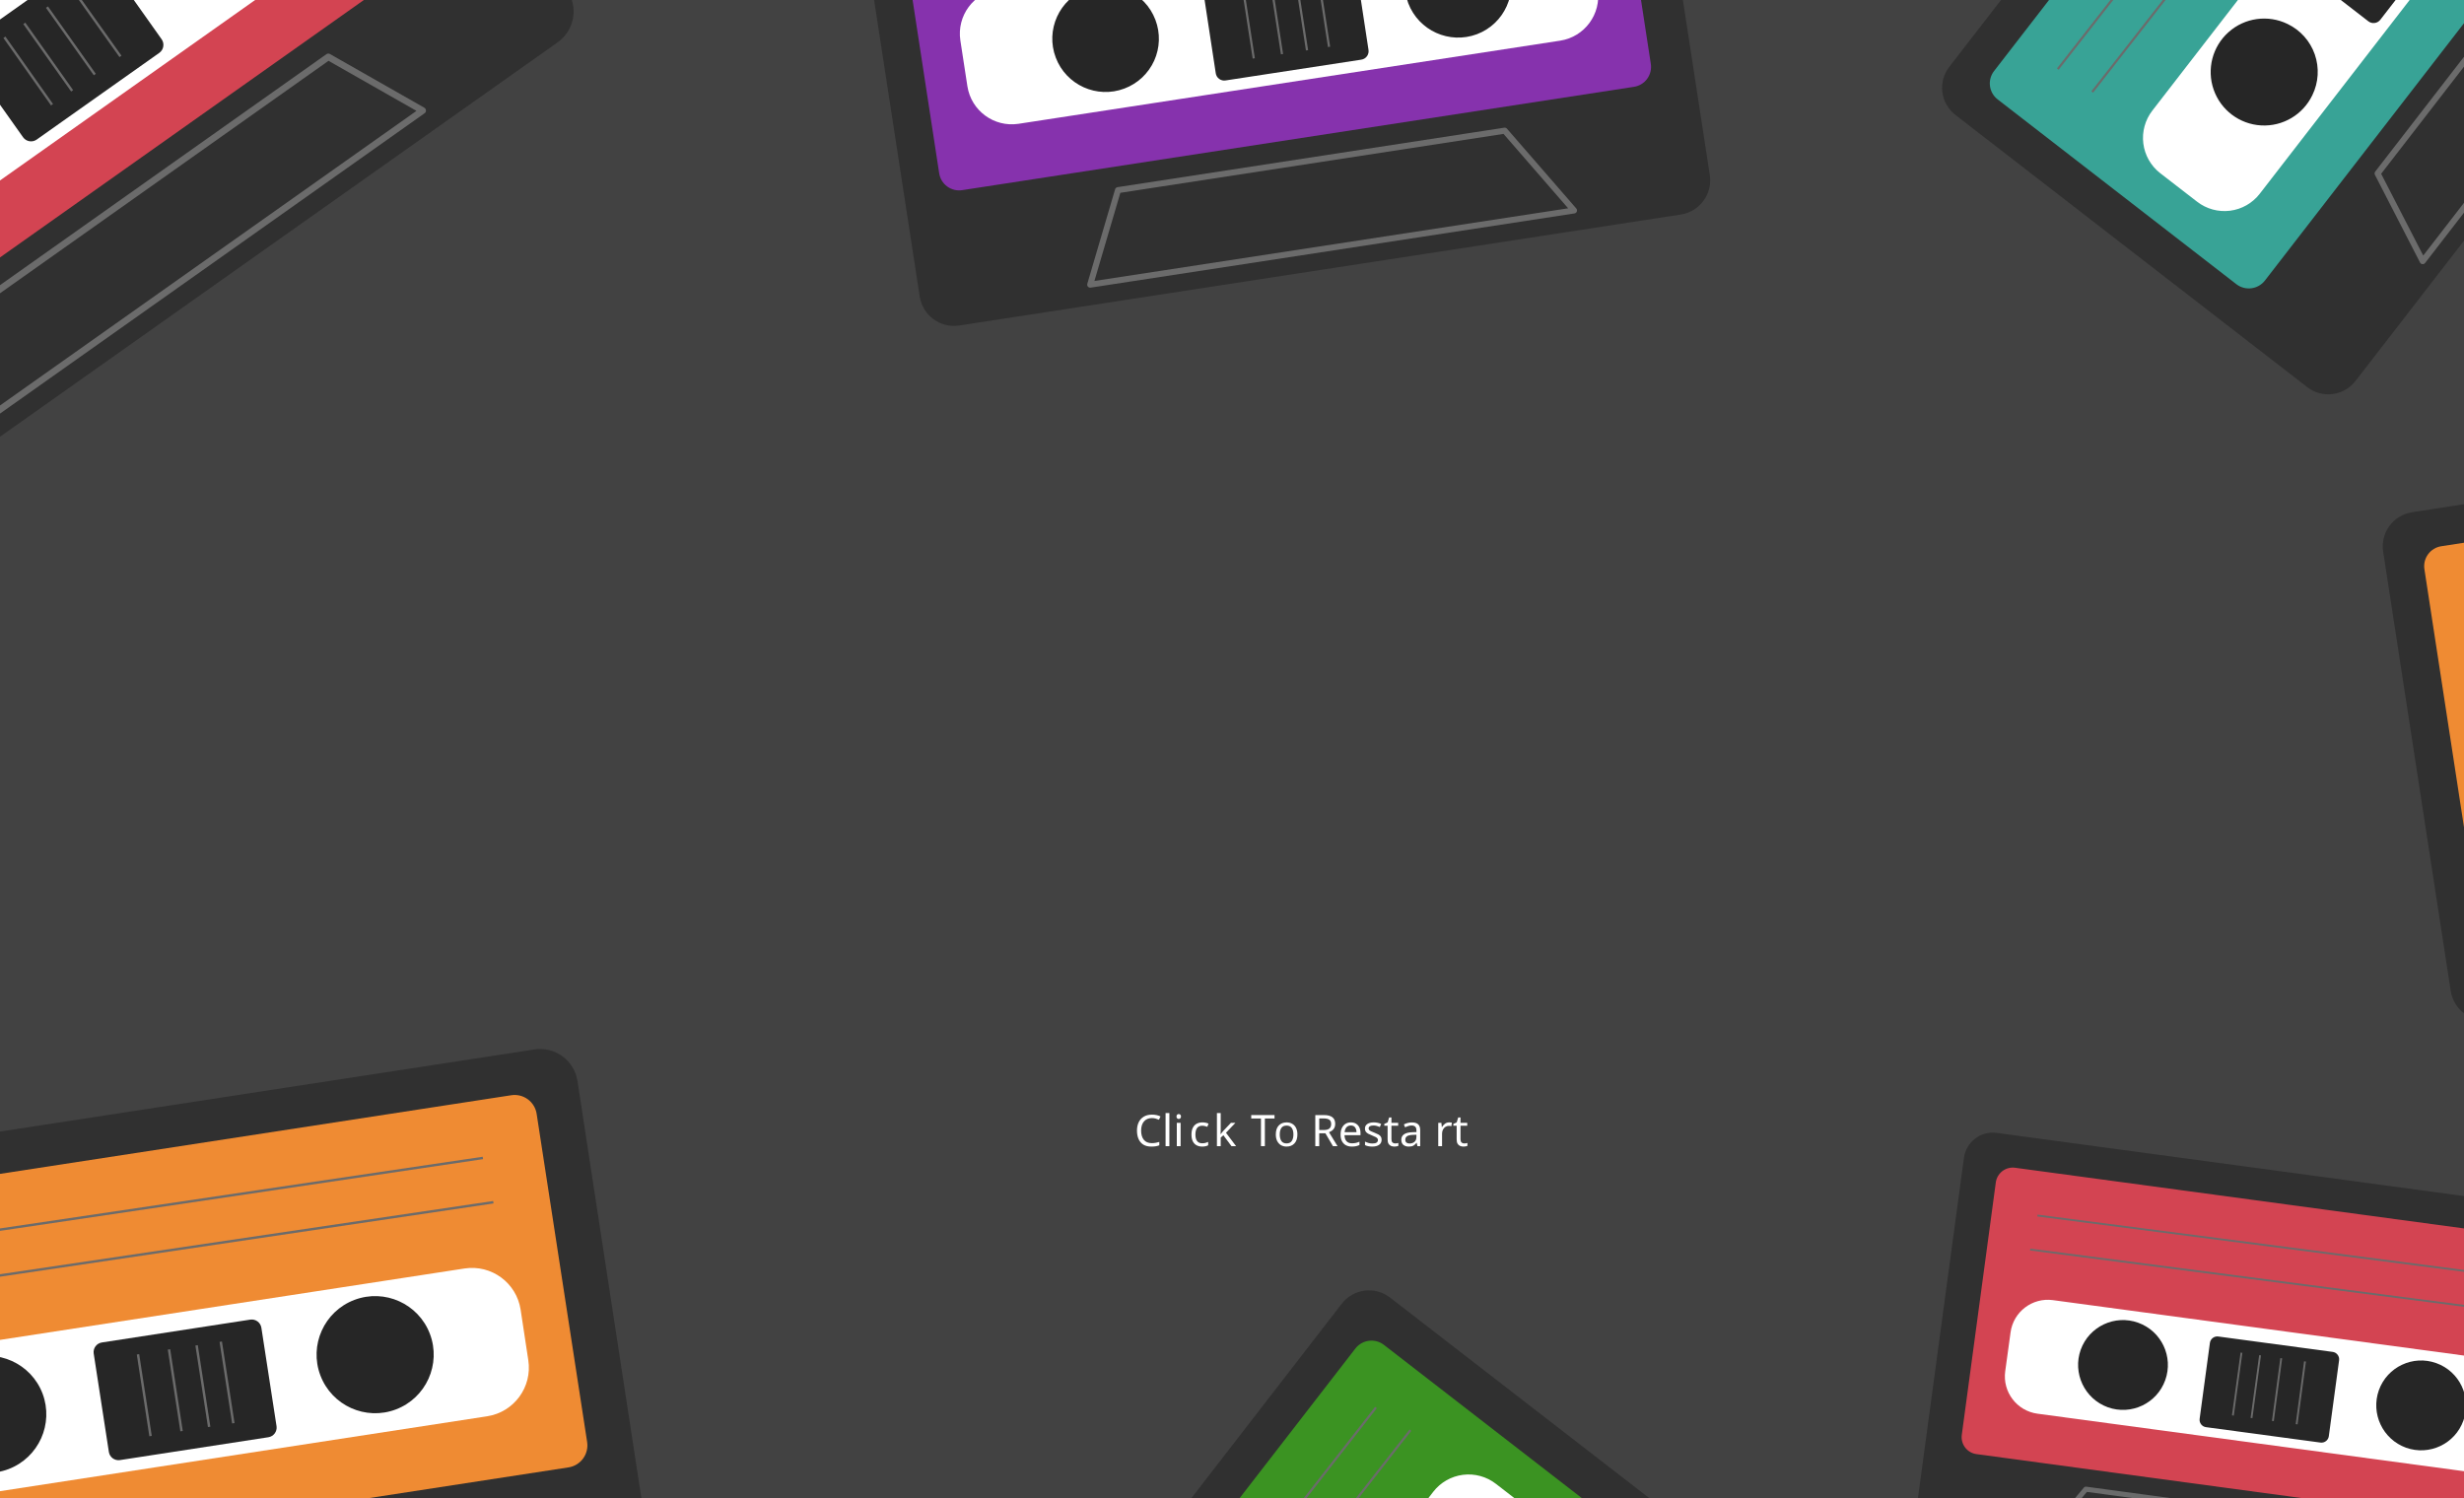
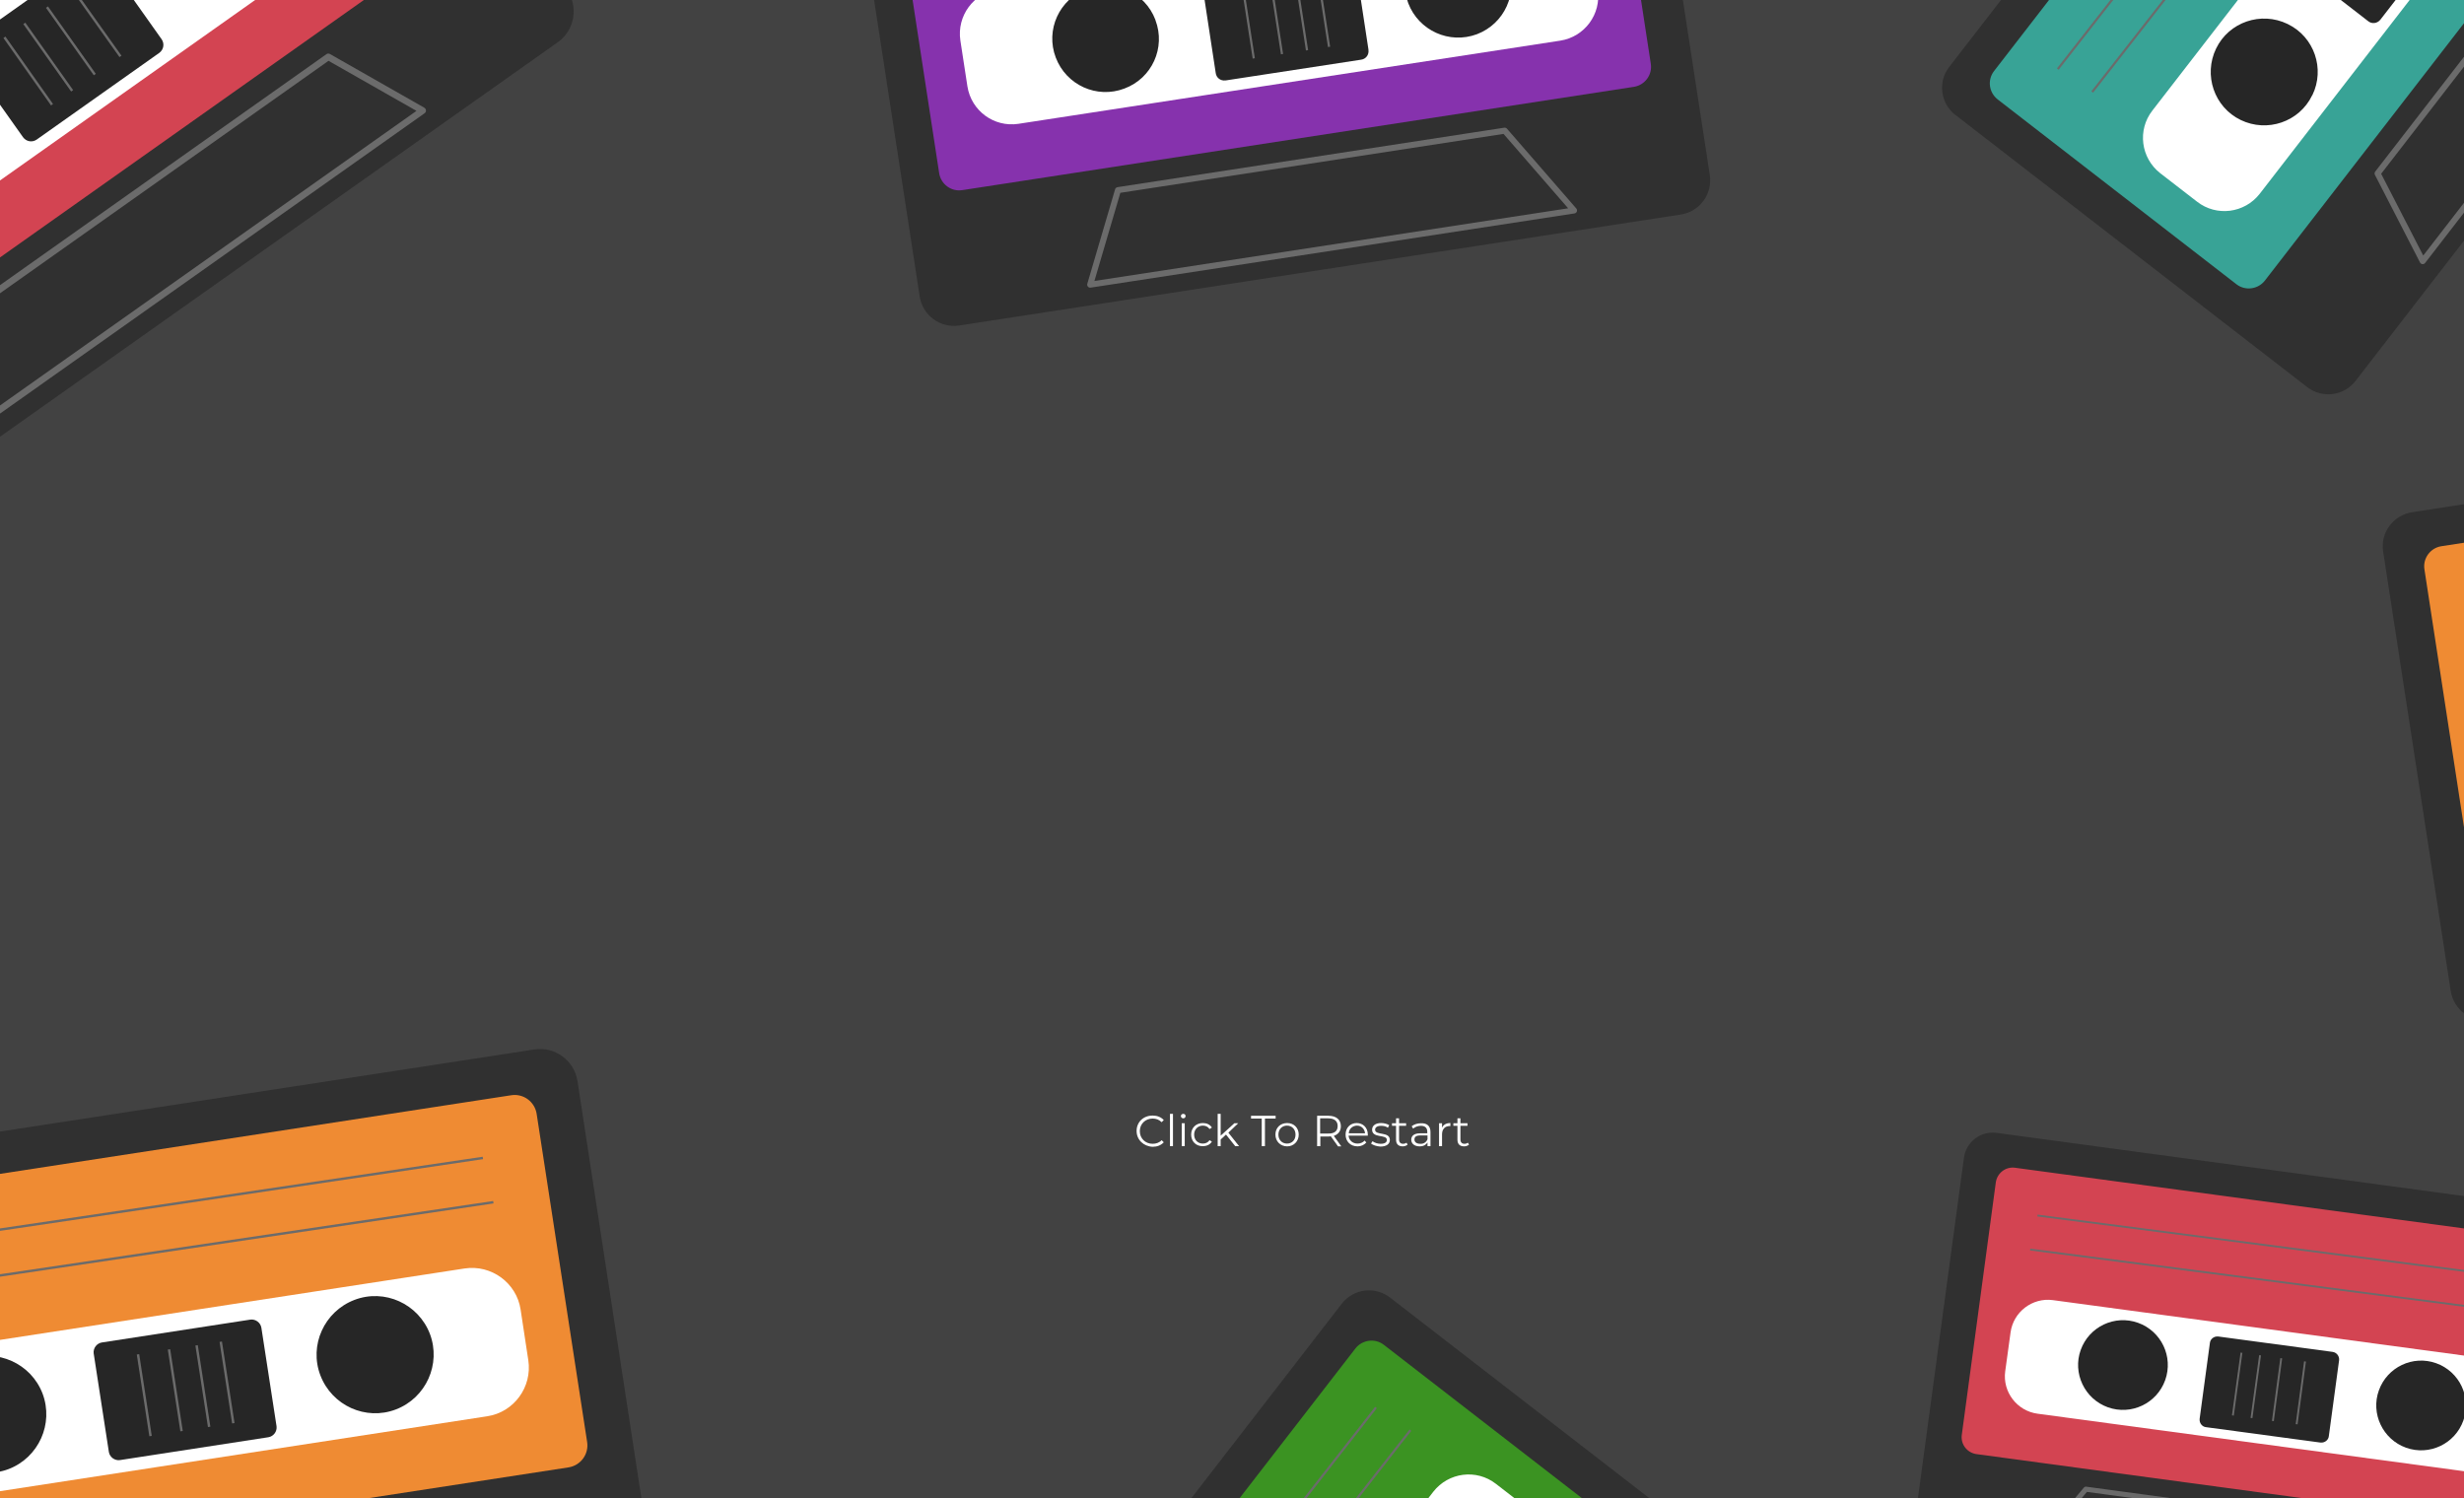
- <svg xmlns="http://www.w3.org/2000/svg" id="Layer_1" data-name="Layer 1" viewBox="0 0 1152 700">
-   <defs>
-     <style>.cls-1{fill:#1c1c1c;}.cls-2{fill:#424242;}.cls-3{fill:#303030;}.cls-4{fill:#d34452;}.cls-17,.cls-5{fill:#fff;}.cls-6{fill:#262626;}.cls-10,.cls-13,.cls-14,.cls-7,.cls-8,.cls-9{fill:none;stroke:#6b6b6b;stroke-linejoin:round;}.cls-13,.cls-7,.cls-9{stroke-linecap:round;}.cls-7{stroke-width:2.38px;}.cls-10,.cls-14,.cls-8{stroke-linecap:square;}.cls-8{stroke-width:0.87px;}.cls-9{stroke-width:3.1px;}.cls-10{stroke-width:1.14px;}.cls-11{fill:#ef8b33;}.cls-12{fill:#8632ad;}.cls-13{stroke-width:2.82px;}.cls-14{stroke-width:1.03px;}.cls-15{fill:#3b9322;}.cls-16{fill:#38a396;}.cls-17{isolation:isolate;font-size:20.36px;font-family:Montserrat-Regular, Montserrat;}.cls-18{letter-spacing:-0.01em;}.cls-19{letter-spacing:-0.06em;}.cls-20{letter-spacing:0em;}.cls-21{letter-spacing:0.02em;}</style>
-   </defs>
+ <svg xmlns="http://www.w3.org/2000/svg" version="1.1" id="Layer_1" x="0px" y="0px" viewBox="0 0 1152 700" style="enable-background:new 0 0 1152 700;" xml:space="preserve">
+   <style type="text/css">
+ 	.st0{fill:#1C1C1C;}
+ 	.st1{fill:#424242;}
+ 	.st2{fill:#303030;}
+ 	.st3{fill:#D34452;}
+ 	.st4{fill:#FFFFFF;}
+ 	.st5{fill:#262626;}
+ 	.st6{fill:none;stroke:#6B6B6B;stroke-width:2.38;stroke-linecap:round;stroke-linejoin:round;}
+ 	.st7{fill:none;stroke:#6B6B6B;stroke-width:0.87;stroke-linecap:square;stroke-linejoin:round;}
+ 	.st8{fill:none;stroke:#6B6B6B;stroke-width:3.1;stroke-linecap:round;stroke-linejoin:round;}
+ 	.st9{fill:none;stroke:#6B6B6B;stroke-width:1.14;stroke-linecap:square;stroke-linejoin:round;}
+ 	.st10{fill:#EF8B33;}
+ 	.st11{fill:#8632AD;}
+ 	.st12{fill:none;stroke:#6B6B6B;stroke-width:2.82;stroke-linecap:round;stroke-linejoin:round;}
+ 	.st13{fill:none;stroke:#6B6B6B;stroke-width:1.03;stroke-linecap:square;stroke-linejoin:round;}
+ 	.st14{fill:#3B9322;}
+ 	.st15{fill:#38A396;}
+ 	.st16{enable-background:new    ;}
+ </style>
  <g id="maintext">
-     <path class="cls-1" d="M198.8,221.6l.5,40.8L149,263l2.2,164.2-41.3.5-2.2-164.2-50.5.7-.5-40.8Z" />
-     <path class="cls-1" d="M257.7,220.8l1.1,82,68.5-.9-1.1-82,41.1-.5,2.7,205-41.1.5-1.1-82.2-68.5.9,1.1,82.2-41.1.5-2.7-205Z" />
-     <path class="cls-1" d="M516.3,216.8l.5,41.1L434.4,259l.5,41.3,61.8-.8.5,41.1-61.8.8.5,41.3,82.4-1.1.5,40.9-123.6,1.6-2.7-205.8Z" />
-     <path class="cls-1" d="M734.1,213.9l.5,41.1-82.4,1.1.5,41.3,61.8-.8.5,41.1-61.8.8.5,41.3,82.4-1.1.5,40.9L613,421.2l-2.7-205.8Z" />
-     <path class="cls-1" d="M876.8,325.9,875.3,212l41.3-.5,2.8,209.7L794.3,305.1l1.5,113.8-41.2.5-2.8-209.6Z" />
-     <path class="cls-1" d="M996.6,210.9c32.2-.4,57.6,12,75.3,29.1,18.6,18.2,28,42.2,28.4,72.2s-8.4,54.2-26.5,72.7q-29.85,30.45-74.5,31l-54.6.7L942,211.7l54.6-.7Zm.5,40.9-13.4.2,1.6,123.1,13.7-.2c37-.5,60.7-25.3,60.2-62.4C1058.8,275.8,1034,251.3,997.1,251.8Z" />
+     <path class="st0" d="M198.8,221.6l0.5,40.8L149,263l2.2,164.2l-41.3,0.5l-2.2-164.2l-50.5,0.7l-0.5-40.8L198.8,221.6z" />
+     <path class="st0" d="M257.7,220.8l1.1,82l68.5-0.9l-1.1-82l41.1-0.5l2.7,205l-41.1,0.5l-1.1-82.2l-68.5,0.9l1.1,82.2l-41.1,0.5   l-2.7-205L257.7,220.8z" />
+     <path class="st0" d="M516.3,216.8l0.5,41.1l-82.4,1.1l0.5,41.3l61.8-0.8l0.5,41.1l-61.8,0.8l0.5,41.3l82.4-1.1l0.5,40.9l-123.6,1.6   l-2.7-205.8L516.3,216.8z" />
+     <path class="st0" d="M734.1,213.9l0.5,41.1l-82.4,1.1l0.5,41.3l61.8-0.8l0.5,41.1l-61.8,0.8l0.5,41.3l82.4-1.1l0.5,40.9L613,421.2   l-2.7-205.8L734.1,213.9z" />
+     <path class="st0" d="M876.8,325.9L875.3,212l41.3-0.5l2.8,209.7L794.3,305.1l1.5,113.8l-41.2,0.5l-2.8-209.6L876.8,325.9z" />
+     <path class="st0" d="M996.6,210.9c32.2-0.4,57.6,12,75.3,29.1c18.6,18.2,28,42.2,28.4,72.2s-8.4,54.2-26.5,72.7   c-19.9,20.3-44.7,30.6-74.5,31l-54.6,0.7L942,211.7l54.6-0.7V210.9z M997.1,251.8l-13.4,0.2l1.6,123.1l13.7-0.2   c37-0.5,60.7-25.3,60.2-62.4C1058.8,275.8,1034,251.3,997.1,251.8L997.1,251.8z" />
  </g>
-   <rect class="cls-2" x="-6.6" y="-12.5" width="1162.9" height="722.6" />
+   <rect x="-6.6" y="-12.5" class="st1" width="1162.9" height="722.6" />
  <g id="Cassette">
-     <path class="cls-3" d="M1219,568.3,933.5,529.7a13.62,13.62,0,0,0-15.3,11.7L894.7,715.3a13.62,13.62,0,0,0,11.7,15.3l285.5,38.6a13.62,13.62,0,0,0,15.3-11.7l23.5-173.9A13.62,13.62,0,0,0,1219,568.3Z" />
-     <path class="cls-4" d="M1207.7,581.9,942.1,546a8,8,0,0,0-9,6.9l-15.9,118a8,8,0,0,0,6.9,9l265.6,35.9a8,8,0,0,0,9-6.9l15.9-118A8.08,8.08,0,0,0,1207.7,581.9Z" />
-     <path class="cls-5" d="M1174.1,636.8,959.8,607.9A17.6,17.6,0,0,0,940,623l-2.5,18.2A17.6,17.6,0,0,0,952.6,661l214.3,28.9a17.6,17.6,0,0,0,19.8-15.1l2.5-18.2A17.51,17.51,0,0,0,1174.1,636.8Z" />
-     <path class="cls-6" d="M1090.6,632.1l-53.5-7.2a3.48,3.48,0,0,0-3.9,3l-4.8,35.5a3.48,3.48,0,0,0,3,3.9l53.5,7.2a3.48,3.48,0,0,0,3.9-3l4.8-35.5A3.49,3.49,0,0,0,1090.6,632.1Z" />
-     <path class="cls-6" d="M985.5,658a21,21,0,1,0-12.7-26.9A21.09,21.09,0,0,0,985.5,658Z" />
-     <path class="cls-6" d="M1124.9,676.9a21,21,0,1,0-12.7-26.9A21.09,21.09,0,0,0,1124.9,676.9Z" />
-     <path class="cls-7" d="M948.5,728.2l26.7-31.9L1128.1,717l11.6,37.1Z" />
-     <path class="cls-8" d="M953,568.4,1188.8,599" />
-     <path class="cls-8" d="M949.6,584.3l235.8,30.6" />
-     <path class="cls-8" d="M1047.9,632.9l-3.9,28.5" />
-     <path class="cls-8" d="M1056.6,634.1l-3.9,28.5" />
-     <path class="cls-8" d="M1066.5,635.5l-3.8,28.5" />
-     <path class="cls-8" d="M1077.6,637l-3.8,28.5" />
-     <path class="cls-3" d="M108.1-195.7-198.3,21.1a17.67,17.67,0,0,0-4.2,24.7l132,186.6a17.67,17.67,0,0,0,24.7,4.2L260.7,19.8a17.67,17.67,0,0,0,4.2-24.7l-132-186.6A18,18,0,0,0,108.1-195.7Z" />
-     <path class="cls-4" d="M109.4-172.6-175.7,29.1a10.41,10.41,0,0,0-2.5,14.5l89.6,126.7a10.41,10.41,0,0,0,14.5,2.5L211.1-29a10.41,10.41,0,0,0,2.5-14.5L124-170.2A10.52,10.52,0,0,0,109.4-172.6Z" />
-     <path class="cls-5" d="M126.2-90.5l-230,162.7a22.94,22.94,0,0,0-5.5,32l13.8,19.6a22.94,22.94,0,0,0,32,5.5l230-162.7a22.94,22.94,0,0,0,5.5-32L158.2-85A22.93,22.93,0,0,0,126.2-90.5Z" />
-     <path class="cls-6" d="M42.3-20.8-15.1,19.8a4.58,4.58,0,0,0-1.1,6.3l27,38.1a4.58,4.58,0,0,0,6.3,1.1L74.5,24.7a4.58,4.58,0,0,0,1.1-6.3l-27-38.1A4.43,4.43,0,0,0,42.3-20.8Z" />
-     <path class="cls-9" d="M-7.8,197l-2.9-54.2L153.5,26.6l44.1,25.1Z" />
-     <path class="cls-10" d="M-145.4,40.6,106.5-139.6" />
-     <path class="cls-10" d="M-134.4,58.8,117.5-121.4" />
-     <path class="cls-10" d="M2.4,17.9,24,48.5" />
-     <path class="cls-10" d="M11.7,11.4,33.4,42" />
-     <path class="cls-10" d="M22.3,3.8,44,34.4" />
-     <path class="cls-10" d="M34.3-4.6,56,25.9" />
-     <path class="cls-3" d="M-136.1,567.9l34.7,225.9a17.66,17.66,0,0,0,20.2,14.8l371-57a17.66,17.66,0,0,0,14.8-20.2L270,505.5a17.66,17.66,0,0,0-20.2-14.8l-371,57A17.79,17.79,0,0,0-136.1,567.9Z" />
-     <path class="cls-11" d="M-114.9,577.1l23.6,153.4a10.41,10.41,0,0,0,11.9,8.7l345.2-53.1a10.41,10.41,0,0,0,8.7-11.9L250.9,520.8a10.41,10.41,0,0,0-11.9-8.7l-345.2,53.1A10.55,10.55,0,0,0-114.9,577.1Z" />
-     <path class="cls-5" d="M-80.4,662.1l3.6,23.7A23,23,0,0,0-50.6,705l278.4-42.8A23,23,0,0,0,247,636l-3.6-23.7a23,23,0,0,0-26.2-19.2L-61.2,635.9A23.08,23.08,0,0,0-80.4,662.1Z" />
-     <path class="cls-6" d="M43.8,632.8l7.1,46.1a4.56,4.56,0,0,0,5.1,3.8L125.5,672a4.56,4.56,0,0,0,3.8-5.1l-7.1-46.1a4.56,4.56,0,0,0-5.1-3.8L47.6,627.7A4.56,4.56,0,0,0,43.8,632.8Z" />
-     <path class="cls-6" d="M201,623.7A27.38,27.38,0,1,0,185.1,659,27.4,27.4,0,0,0,201,623.7Z" />
-     <path class="cls-6" d="M19.9,651.6a27.4,27.4,0,0,0-35.3-15.9A27.4,27.4,0,0,0-31.3,671,27.4,27.4,0,0,0,4,686.9,27.45,27.45,0,0,0,19.9,651.6Z" />
-     <path class="cls-10" d="M-81.2,587l306.4-45.5" />
-     <path class="cls-10" d="M-76.3,607.7l306.4-45.5" />
-     <path class="cls-10" d="M109,664.9l-5.7-37" />
-     <path class="cls-10" d="M97.7,666.6l-5.7-37" />
-     <path class="cls-10" d="M84.8,668.6l-5.7-37.1" />
-     <path class="cls-10" d="M70.3,670.9l-5.7-37.1" />
-     <path class="cls-3" d="M1114.2,257.9l31.6,205.5a16.21,16.21,0,0,0,18.4,13.5L1501.7,425a16.21,16.21,0,0,0,13.5-18.4l-31.6-205.5a16.21,16.21,0,0,0-18.4-13.5l-337.5,51.9A16.14,16.14,0,0,0,1114.2,257.9Z" />
-     <path class="cls-11" d="M1133.5,266.2l21.4,139.5a9.42,9.42,0,0,0,10.8,7.9l314-48.3a9.42,9.42,0,0,0,7.9-10.8L1466.2,215a9.42,9.42,0,0,0-10.8-7.9l-314,48.3A9.42,9.42,0,0,0,1133.5,266.2Z" />
-     <path class="cls-3" d="M398.4-66.8,430,138.7a16.21,16.21,0,0,0,18.4,13.5l337.5-51.9a16.21,16.21,0,0,0,13.5-18.4L767.8-123.6a16.21,16.21,0,0,0-18.4-13.5L411.9-85.2A16.09,16.09,0,0,0,398.4-66.8Z" />
-     <path class="cls-12" d="M417.7-58.5,439.1,81a9.42,9.42,0,0,0,10.8,7.9l314-48.3a9.42,9.42,0,0,0,7.9-10.8L750.4-109.7a9.42,9.42,0,0,0-10.8-7.9l-314,48.3A9.42,9.42,0,0,0,417.7-58.5Z" />
-     <path class="cls-5" d="M449,18.9l3.3,21.5a21,21,0,0,0,23.8,17.5L729.5,19A21,21,0,0,0,747-4.8l-3.3-21.5a21,21,0,0,0-23.8-17.5L466.5-5A21,21,0,0,0,449,18.9Z" />
-     <path class="cls-6" d="M562-7.8l6.4,42a4,4,0,0,0,4.7,3.4l63.3-9.7a4,4,0,0,0,3.4-4.7l-6.4-42a4,4,0,0,0-4.7-3.4l-63.3,9.7A4.22,4.22,0,0,0,562-7.8Z" />
-     <path class="cls-6" d="M705-16.1a25,25,0,0,0-32.1-14.5A25,25,0,0,0,658.4,1.5,25,25,0,0,0,690.5,16,24.9,24.9,0,0,0,705-16.1Z" />
-     <path class="cls-6" d="M540.2,9.3a24.91,24.91,0,1,0-14.5,32.1A24.85,24.85,0,0,0,540.2,9.3Z" />
-     <path class="cls-13" d="M509.7,133.1l13-44.2L703.5,61.1l32.4,37.3Z" />
-     <path class="cls-14" d="M621.3,21.4l-5.2-33.7" />
-     <path class="cls-14" d="M611,23l-5.2-33.7" />
-     <path class="cls-14" d="M599.3,24.8,594.1-8.9" />
-     <path class="cls-14" d="M586.1,26.8,580.9-6.9" />
-     <path class="cls-3" d="M421.3,902.3l164.4,127.2a16.1,16.1,0,0,0,22.6-2.9L817.2,756.5a16.1,16.1,0,0,0-2.9-22.6L649.9,606.7a16.1,16.1,0,0,0-22.6,2.9L418.4,879.7A16,16,0,0,0,421.3,902.3Z" />
-     <path class="cls-15" d="M441,895.1l111.6,86.4a9.53,9.53,0,0,0,13.3-1.7L760.3,728.5a9.53,9.53,0,0,0-1.7-13.3L647,628.8a9.53,9.53,0,0,0-13.3,1.7L439.3,881.8A9.44,9.44,0,0,0,441,895.1Z" />
-     <path class="cls-5" d="M517,929.5l17.2,13.3a20.86,20.86,0,0,0,29.3-3.7L720.3,736.4a20.86,20.86,0,0,0-3.7-29.3l-17.2-13.3a20.86,20.86,0,0,0-29.3,3.7L513.3,900.2A20.86,20.86,0,0,0,517,929.5Z" />
-     <path class="cls-14" d="M469.4,880.5,643,658.5" />
-     <path class="cls-14" d="M485.5,891.1l173.6-222" />
-     <path class="cls-3" d="M914.3,53.8,1078.7,181a16.1,16.1,0,0,0,22.6-2.9L1310.2-92a16.1,16.1,0,0,0-2.9-22.6L1142.9-241.8a16.1,16.1,0,0,0-22.6,2.9L911.4,31.2A16,16,0,0,0,914.3,53.8Z" />
-     <path class="cls-16" d="M934,46.5l111.6,86.4a9.53,9.53,0,0,0,13.3-1.7l194.4-251.3a9.53,9.53,0,0,0-1.7-13.3L1140-219.8a9.53,9.53,0,0,0-13.3,1.7L932.3,33.2A9.43,9.43,0,0,0,934,46.5Z" />
-     <path class="cls-5" d="M1010,81l17.2,13.3a20.86,20.86,0,0,0,29.3-3.7l156.8-202.7a20.86,20.86,0,0,0-3.7-29.3l-17.2-13.3a20.86,20.86,0,0,0-29.3,3.7L1006.3,51.7A20.87,20.87,0,0,0,1010,81Z" />
-     <path class="cls-6" d="M1073.6-16.1l33.6,26a4,4,0,0,0,5.7-.7l39.2-50.6a4,4,0,0,0-.7-5.7l-33.6-26a4,4,0,0,0-5.7.7l-39.2,50.6A4,4,0,0,0,1073.6-16.1Z" />
-     <path class="cls-6" d="M1069.5,11.2a25,25,0,1,0,11.6,33.3A24.83,24.83,0,0,0,1069.5,11.2Z" />
-     <path class="cls-13" d="M1132.7,122.1l-21.1-41L1223.5-63.6l49.1,4.7Z" />
-     <path class="cls-14" d="M962.4,31.9,1136-190" />
-     <path class="cls-14" d="M978.5,42.6l173.6-222" />
+     <path class="st2" d="M1219,568.3l-285.5-38.6c-7.5-1-14.3,4.2-15.3,11.7l-23.5,173.9c-1,7.5,4.2,14.3,11.7,15.3l285.5,38.6   c7.5,1,14.3-4.2,15.3-11.7l23.5-173.9C1231.7,576.1,1226.5,569.3,1219,568.3z" />
+     <path class="st3" d="M1207.7,581.9L942.1,546c-4.4-0.6-8.4,2.5-9,6.9c0,0,0,0,0,0l-15.9,118c-0.6,4.4,2.5,8.4,6.9,9c0,0,0,0,0,0   l265.6,35.9c4.4,0.6,8.4-2.5,9-6.9c0,0,0,0,0,0l15.9-118C1215.1,586.5,1212.1,582.5,1207.7,581.9z" />
+     <path class="st4" d="M1174.1,636.8l-214.3-28.9c-9.6-1.3-18.5,5.5-19.8,15.1c0,0,0,0,0,0l-2.5,18.2c-1.3,9.6,5.5,18.5,15.1,19.8   c0,0,0,0,0,0l214.3,28.9c9.6,1.3,18.5-5.5,19.8-15.1c0,0,0,0,0,0l2.5-18.2c1.3-9.6-5.3-18.4-14.9-19.8   C1174.2,636.8,1174.2,636.8,1174.1,636.8z" />
+     <path class="st5" d="M1090.6,632.1l-53.5-7.2c-1.9-0.2-3.7,1.1-3.9,3l-4.8,35.5c-0.2,1.9,1.1,3.7,3,3.9l53.5,7.2   c1.9,0.2,3.7-1.1,3.9-3l4.8-35.5C1093.8,634.1,1092.5,632.4,1090.6,632.1z" />
+     <path class="st5" d="M985.5,658c10.9,3.9,22.9-1.8,26.8-12.7c3.9-10.9-1.8-22.9-12.7-26.8c-10.9-3.9-22.9,1.8-26.8,12.7   C968.9,642,974.6,654.1,985.5,658z" />
+     <path class="st5" d="M1124.9,676.9c10.9,3.9,22.9-1.8,26.8-12.7c3.9-10.9-1.8-22.9-12.7-26.8c-10.9-3.9-22.9,1.8-26.8,12.7   C1108.3,660.9,1114,673,1124.9,676.9z" />
+     <path class="st6" d="M948.5,728.2l26.7-31.9l152.9,20.7l11.6,37.1L948.5,728.2z" />
+     <path class="st7" d="M953,568.4l235.8,30.6" />
+     <path class="st7" d="M949.6,584.3l235.8,30.6" />
+     <path class="st7" d="M1047.9,632.9l-3.9,28.5" />
+     <path class="st7" d="M1056.6,634.1l-3.9,28.5" />
+     <path class="st7" d="M1066.5,635.5l-3.8,28.5" />
+     <path class="st7" d="M1077.6,637l-3.8,28.5" />
+     <path class="st2" d="M108.1-195.7L-198.3,21.1c-8,5.6-9.9,16.7-4.3,24.6c0,0,0,0.1,0.1,0.1l132,186.6c5.6,8,16.7,9.9,24.6,4.3   c0,0,0.1,0,0.1-0.1L260.7,19.8c8-5.6,9.9-16.7,4.3-24.6c0,0,0-0.1-0.1-0.1l-132-186.6C127.1-199.4,116.1-201.3,108.1-195.7z" />
+     <path class="st3" d="M109.4-172.6L-175.7,29.1c-4.7,3.3-5.8,9.8-2.5,14.5l89.6,126.7c3.3,4.7,9.8,5.8,14.5,2.5L211.1-29   c4.7-3.3,5.8-9.8,2.5-14.5L124-170.2C120.6-174.9,114.1-175.9,109.4-172.6z" />
+     <path class="st4" d="M126.2-90.5l-230,162.7c-10.4,7.3-12.8,21.6-5.5,32c0,0,0,0,0,0l13.8,19.6c7.3,10.4,21.6,12.8,32,5.5   c0,0,0,0,0,0l230-162.7c10.4-7.3,12.8-21.6,5.5-32c0,0,0,0,0,0L158.2-85C150.9-95.4,136.6-97.8,126.2-90.5   C126.2-90.5,126.2-90.5,126.2-90.5z" />
+     <path class="st5" d="M42.3-20.8l-57.4,40.6c-2,1.5-2.5,4.2-1.1,6.3l27,38.1c1.5,2,4.2,2.5,6.3,1.1l57.4-40.6c2-1.5,2.5-4.2,1.1-6.3   l-27-38.1c-1.4-2-4.1-2.6-6.1-1.2C42.4-20.9,42.4-20.8,42.3-20.8z" />
+     <path class="st8" d="M-7.8,197l-2.9-54.2L153.5,26.6l44.1,25.1L-7.8,197z" />
+     <path class="st9" d="M-145.4,40.6l251.9-180.2" />
+     <path class="st9" d="M-134.4,58.8l251.9-180.2" />
+     <path class="st9" d="M2.4,17.9L24,48.5" />
+     <path class="st9" d="M11.7,11.4L33.4,42" />
+     <path class="st9" d="M22.3,3.8L44,34.4" />
+     <path class="st9" d="M34.3-4.6L56,25.9" />
+     <path class="st2" d="M-136.1,567.9l34.7,225.9c1.5,9.6,10.5,16.3,20.1,14.8c0,0,0.1,0,0.1,0l371-57c9.6-1.5,16.3-10.5,14.8-20.1   c0,0,0-0.1,0-0.1L270,505.5c-1.5-9.6-10.5-16.3-20.1-14.8c0,0-0.1,0-0.1,0l-371,57C-130.9,549.2-137.5,558.2-136.1,567.9z" />
+     <path class="st10" d="M-114.9,577.1l23.6,153.4c0.9,5.7,6.2,9.6,11.9,8.7c0,0,0,0,0,0l345.2-53.1c5.7-0.9,9.6-6.2,8.7-11.9   c0,0,0,0,0,0l-23.6-153.4c-0.9-5.7-6.2-9.6-11.9-8.7c0,0,0,0,0,0l-345.2,53.1C-111.8,566.1-115.7,571.4-114.9,577.1z" />
+     <path class="st4" d="M-80.4,662.1l3.6,23.7c1.9,12.5,13.7,21.1,26.2,19.2l278.4-42.8c12.5-1.9,21.1-13.7,19.2-26.2l-3.6-23.7   c-1.9-12.5-13.7-21.1-26.2-19.2l-278.4,42.8C-73.7,637.9-82.3,649.6-80.4,662.1z" />
+     <path class="st5" d="M43.8,632.8l7.1,46.1c0.4,2.4,2.7,4.1,5.1,3.8l69.5-10.7c2.4-0.4,4.1-2.7,3.8-5.1l-7.1-46.1   c-0.4-2.4-2.7-4.1-5.1-3.8l-69.5,10.7C45.2,628.1,43.5,630.4,43.8,632.8z" />
+     <path class="st5" d="M201,623.7c-5.4-14.1-21.2-21.3-35.3-15.9s-21.3,21.2-15.9,35.3c5.4,14.1,21.2,21.3,35.3,15.9c0,0,0,0,0,0   C199.2,653.6,206.3,637.8,201,623.7z" />
+     <path class="st5" d="M19.9,651.6c-5.4-14.1-21.2-21.2-35.3-15.9c-14.1,5.4-21.2,21.2-15.9,35.3c5.4,14.1,21.2,21.2,35.3,15.9   C18.1,681.5,25.2,665.7,19.9,651.6z" />
+     <path class="st9" d="M-81.2,587l306.4-45.5" />
+     <path class="st9" d="M-76.3,607.7l306.4-45.5" />
+     <path class="st9" d="M109,664.9l-5.7-37" />
+     <path class="st9" d="M97.7,666.6l-5.7-37" />
+     <path class="st9" d="M84.8,668.6l-5.7-37.1" />
+     <path class="st9" d="M70.3,670.9l-5.7-37.1" />
+     <path class="st2" d="M1114.2,257.9l31.6,205.5c1.4,8.8,9.6,14.8,18.4,13.5l337.5-51.9c8.8-1.4,14.8-9.6,13.5-18.4l-31.6-205.5   c-1.4-8.8-9.6-14.8-18.4-13.5l-337.5,51.9C1118.9,240.9,1112.8,249.1,1114.2,257.9z" />
+     <path class="st10" d="M1133.5,266.2l21.4,139.5c0.8,5.1,5.6,8.7,10.7,7.9c0,0,0.1,0,0.1,0l314-48.3c5.1-0.8,8.7-5.6,7.9-10.7   c0,0,0-0.1,0-0.1L1466.2,215c-0.8-5.1-5.6-8.7-10.7-7.9c0,0-0.1,0-0.1,0l-314,48.3C1136.3,256.2,1132.7,261,1133.5,266.2   C1133.5,266.1,1133.5,266.2,1133.5,266.2z" />
+     <path class="st2" d="M398.4-66.8L430,138.7c1.4,8.8,9.6,14.8,18.4,13.5l337.5-51.9c8.8-1.4,14.8-9.6,13.5-18.4l-31.6-205.5   c-1.4-8.8-9.6-14.8-18.4-13.5L411.9-85.2C403.1-83.9,397.1-75.7,398.4-66.8C398.4-66.9,398.4-66.8,398.4-66.8z" />
+     <path class="st11" d="M417.7-58.5L439.1,81c0.8,5.1,5.6,8.7,10.7,7.9c0,0,0.1,0,0.1,0l314-48.3c5.1-0.8,8.7-5.6,7.9-10.7   c0,0,0-0.1,0-0.1l-21.4-139.5c-0.8-5.1-5.6-8.7-10.7-7.9c0,0-0.1,0-0.1,0l-314,48.3C420.5-68.5,416.9-63.7,417.7-58.5   C417.7-58.6,417.7-58.5,417.7-58.5z" />
+     <path class="st4" d="M449,18.9l3.3,21.5c1.8,11.4,12.4,19.2,23.8,17.5L729.5,19c11.4-1.8,19.2-12.4,17.5-23.8l-3.3-21.5   c-1.8-11.4-12.4-19.2-23.8-17.5L466.5-5C455.1-3.2,447.3,7.5,449,18.9z" />
+     <path class="st5" d="M562-7.8l6.4,42c0.3,2.2,2.3,3.7,4.5,3.4c0.1,0,0.1,0,0.2,0l63.3-9.7c2.2-0.3,3.7-2.3,3.4-4.5   c0-0.1,0-0.1,0-0.2l-6.4-42c-0.3-2.2-2.3-3.7-4.5-3.4c-0.1,0-0.1,0-0.2,0l-63.3,9.7C563.2-12.1,561.7-10,562-7.8z" />
+     <path class="st5" d="M705-16.1c-4.9-12.8-19.2-19.3-32.1-14.5c-12.8,4.9-19.3,19.2-14.5,32.1c4.9,12.8,19.2,19.3,32.1,14.5   C703.4,11.1,709.9-3.2,705-16.1C705-16.1,705-16.1,705-16.1z" />
+     <path class="st5" d="M540.2,9.3C535.3-3.6,521-10.1,508.1-5.2c-12.9,4.9-19.4,19.2-14.5,32.1s19.2,19.4,32.1,14.5c0,0,0,0,0,0   c12.9-4.8,19.4-19.1,14.5-32C540.2,9.4,540.2,9.3,540.2,9.3z" />
+     <path class="st12" d="M509.7,133.1l13-44.2l180.8-27.8l32.4,37.3L509.7,133.1z" />
+     <path class="st13" d="M621.3,21.4l-5.2-33.7" />
+     <path class="st13" d="M611,23l-5.2-33.7" />
+     <path class="st13" d="M599.3,24.8l-5.2-33.7" />
+     <path class="st13" d="M586.1,26.8l-5.2-33.7" />
+     <path class="st2" d="M421.3,902.3l164.4,127.2c7,5.4,17.1,4.2,22.6-2.9c0,0,0,0,0,0l208.9-270.1c5.4-7,4.2-17.1-2.9-22.6   c0,0,0,0,0,0L649.9,606.7c-7-5.4-17.1-4.2-22.6,2.9c0,0,0,0,0,0L418.4,879.7c-5.5,7-4.2,17,2.7,22.5   C421.2,902.2,421.2,902.3,421.3,902.3z" />
+     <path class="st14" d="M441,895.1l111.6,86.4c4.1,3.2,10.1,2.4,13.3-1.7l194.4-251.3c3.2-4.1,2.4-10.1-1.7-13.3L647,628.8   c-4.1-3.2-10.1-2.4-13.3,1.7L439.3,881.8C436.1,885.9,436.8,891.8,441,895.1C441,895.1,441,895.1,441,895.1z" />
+     <path class="st4" d="M517,929.5l17.2,13.3c9.1,7.1,22.2,5.4,29.3-3.7c0,0,0,0,0,0l156.8-202.7c7.1-9.1,5.4-22.2-3.7-29.3   c0,0,0,0,0,0l-17.2-13.3c-9.1-7.1-22.2-5.4-29.3,3.7c0,0,0,0,0,0L513.3,900.2C506.2,909.3,507.9,922.4,517,929.5   C517,929.5,517,929.5,517,929.5z" />
+     <path class="st13" d="M469.4,880.5l173.6-222" />
+     <path class="st13" d="M485.5,891.1l173.6-222" />
+     <path class="st2" d="M914.3,53.8L1078.7,181c7,5.4,17.1,4.2,22.6-2.9c0,0,0,0,0,0L1310.2-92c5.4-7,4.2-17.1-2.9-22.6c0,0,0,0,0,0   l-164.4-127.2c-7-5.4-17.1-4.2-22.6,2.9c0,0,0,0,0,0L911.4,31.2c-5.5,7-4.2,17,2.7,22.5C914.2,53.7,914.2,53.8,914.3,53.8z" />
+     <path class="st15" d="M934,46.5l111.6,86.4c4.1,3.2,10.1,2.4,13.3-1.7l194.4-251.3c3.2-4.1,2.4-10.1-1.7-13.3L1140-219.8   c-4.1-3.2-10.1-2.4-13.3,1.7L932.3,33.2C929.1,37.3,929.8,43.2,934,46.5C933.9,46.5,934,46.5,934,46.5z" />
+     <path class="st4" d="M1010,81l17.2,13.3c9.1,7.1,22.2,5.4,29.3-3.7c0,0,0,0,0,0l156.8-202.7c7.1-9.1,5.4-22.2-3.7-29.3c0,0,0,0,0,0   l-17.2-13.3c-9.1-7.1-22.2-5.4-29.3,3.7c0,0,0,0,0,0L1006.3,51.7C999.2,60.8,1000.9,73.9,1010,81C1010,81,1010,81,1010,81z" />
+     <path class="st5" d="M1073.6-16.1l33.6,26c1.7,1.4,4.2,1.1,5.6-0.6c0,0,0.1-0.1,0.1-0.1l39.2-50.6c1.4-1.7,1.1-4.2-0.6-5.6   c0,0-0.1-0.1-0.1-0.1l-33.6-26c-1.7-1.4-4.2-1.1-5.6,0.6c0,0-0.1,0.1-0.1,0.1l-39.2,50.6C1071.5-20.1,1071.8-17.6,1073.6-16.1   C1073.5-16.1,1073.6-16.1,1073.6-16.1z" />
+     <path class="st5" d="M1069.5,11.2c-12.4-6-27.4-0.9-33.4,11.5s-0.9,27.4,11.5,33.4S1075,57,1081,44.6c0,0,0-0.1,0.1-0.1   c6-12.3,0.9-27.2-11.4-33.2C1069.6,11.3,1069.6,11.2,1069.5,11.2z" />
+     <path class="st12" d="M1132.7,122.1l-21.1-41l111.9-144.7l49.1,4.7L1132.7,122.1z" />
+     <path class="st13" d="M962.4,31.9L1136-190" />
+     <path class="st13" d="M978.5,42.6l173.6-222" />
  </g>
-   <text class="cls-17" transform="translate(530.34 535.9)">Cli<tspan class="cls-18" x="25.59" y="0">c</tspan>
-     <tspan x="36.88" y="0">k </tspan>
-     <tspan class="cls-19" x="54.45" y="0">T</tspan>
-     <tspan class="cls-20" x="65.02" y="0">o Resta</tspan>
-     <tspan class="cls-21" x="140.35" y="0">r</tspan>
-     <tspan x="148.82" y="0">t</tspan>
-   </text>
+   <g class="st16">
+     <path class="st4" d="M531.4,528.8c0-4.2,3.2-7.2,7.5-7.2c2.1,0,3.9,0.7,5.2,2.1l-1,1c-1.2-1.2-2.6-1.7-4.2-1.7c-3.4,0-6,2.5-6,5.9   s2.6,5.9,6,5.9c1.6,0,3.1-0.5,4.2-1.7l1,1c-1.3,1.4-3.1,2.1-5.2,2.1C534.6,536,531.4,532.9,531.4,528.8z" />
+     <path class="st4" d="M547,520.8h1.4v15.1H547V520.8z" />
+     <path class="st4" d="M552.1,521.8c0-0.5,0.5-1,1.1-1s1.1,0.4,1.1,1c0,0.6-0.4,1.1-1.1,1.1C552.6,522.9,552.1,522.4,552.1,521.8z    M552.5,525.2h1.4v10.7h-1.4V525.2z" />
+   </g>
+   <g class="st16">
+     <path class="st4" d="M556.9,530.5c0-3.2,2.3-5.4,5.5-5.4c1.8,0,3.3,0.7,4.2,2.1l-1.1,0.7c-0.7-1.1-1.9-1.6-3.1-1.6   c-2.3,0-4.1,1.7-4.1,4.2c0,2.5,1.7,4.2,4.1,4.2c1.2,0,2.4-0.5,3.1-1.6l1.1,0.7c-0.9,1.4-2.4,2.1-4.2,2.1   C559.2,536,556.9,533.7,556.9,530.5z" />
+   </g>
+   <g class="st16">
+     <path class="st4" d="M573.2,530.5l-2.5,2.3v3.1h-1.4v-15.1h1.4V531l6.4-5.8h1.8l-4.6,4.4l5,6.3h-1.8L573.2,530.5z" />
+   </g>
+   <g class="st16">
+     <path class="st4" d="M589.9,523h-5v-1.3h11.5v1.3h-5v12.9h-1.5V523z" />
+   </g>
+   <g class="st16">
+     <path class="st4" d="M596.3,530.5c0-3.2,2.3-5.4,5.5-5.4s5.4,2.3,5.4,5.4s-2.3,5.5-5.4,5.5S596.3,533.7,596.3,530.5z M605.7,530.5   c0-2.5-1.7-4.2-4-4.2c-2.3,0-4,1.7-4,4.2s1.7,4.2,4,4.2C604,534.7,605.7,533.1,605.7,530.5z" />
+     <path class="st4" d="M625.5,535.9l-3.3-4.6c-0.4,0-0.7,0.1-1.1,0.1h-3.8v4.5h-1.5v-14.2h5.3c3.6,0,5.8,1.8,5.8,4.9   c0,2.2-1.2,3.8-3.3,4.5l3.5,4.9H625.5z M625.4,526.5c0-2.3-1.5-3.6-4.4-3.6h-3.8v7.1h3.8C623.9,530.1,625.4,528.8,625.4,526.5z" />
+     <path class="st4" d="M639.5,531h-9c0.2,2.2,1.9,3.7,4.2,3.7c1.3,0,2.5-0.5,3.3-1.4l0.8,0.9c-1,1.1-2.4,1.8-4.1,1.8   c-3.3,0-5.6-2.3-5.6-5.5s2.2-5.4,5.2-5.4s5.2,2.2,5.2,5.4C639.5,530.7,639.5,530.8,639.5,531z M630.6,529.9h7.6   c-0.2-2.1-1.7-3.6-3.8-3.6C632.3,526.4,630.7,527.8,630.6,529.9z" />
+     <path class="st4" d="M641,534.7l0.7-1.1c0.9,0.7,2.3,1.2,3.8,1.2c2,0,2.9-0.7,2.9-1.8c0-2.8-6.9-0.6-6.9-4.8c0-1.8,1.5-3.1,4.2-3.1   c1.4,0,2.9,0.4,3.8,1l-0.6,1.2c-0.9-0.7-2.1-0.9-3.2-0.9c-1.9,0-2.8,0.8-2.8,1.8c0,2.9,6.9,0.7,6.9,4.8c0,1.9-1.6,3.1-4.4,3.1   C643.6,536,641.9,535.4,641,534.7z" />
+     <path class="st4" d="M658.1,535.2c-0.6,0.5-1.4,0.8-2.3,0.8c-2,0-3.1-1.1-3.1-3.1v-6.5h-1.9v-1.2h1.9v-2.3h1.4v2.3h3.3v1.2h-3.3   v6.4c0,1.3,0.7,2,1.9,2c0.6,0,1.2-0.2,1.6-0.5L658.1,535.2z" />
+     <path class="st4" d="M668.8,529.3v6.6h-1.4v-1.7c-0.7,1.1-1.9,1.8-3.7,1.8c-2.4,0-3.9-1.3-3.9-3.1c0-1.6,1.1-3,4.1-3h3.4v-0.7   c0-1.8-1-2.8-3-2.8c-1.4,0-2.7,0.5-3.6,1.3l-0.7-1.1c1.1-0.9,2.7-1.4,4.4-1.4C667.2,525.1,668.8,526.5,668.8,529.3z M667.4,532.7   v-1.8H664c-2.1,0-2.7,0.8-2.7,1.9c0,1.2,1,2,2.7,2C665.6,534.9,666.8,534.1,667.4,532.7z" />
+   </g>
+   <g class="st16">
+     <path class="st4" d="M678.1,525.1v1.4c-0.1,0-0.2,0-0.3,0c-2.2,0-3.6,1.4-3.6,3.9v5.5h-1.4v-10.7h1.4v2.1   C674.8,525.9,676.1,525.1,678.1,525.1z" />
+   </g>
+   <g class="st16">
+     <path class="st4" d="M686.8,535.2c-0.6,0.5-1.4,0.8-2.3,0.8c-2,0-3.1-1.1-3.1-3.1v-6.5h-1.9v-1.2h1.9v-2.3h1.4v2.3h3.3v1.2h-3.3   v6.4c0,1.3,0.7,2,1.9,2c0.6,0,1.2-0.2,1.6-0.5L686.8,535.2z" />
+   </g>
</svg>
